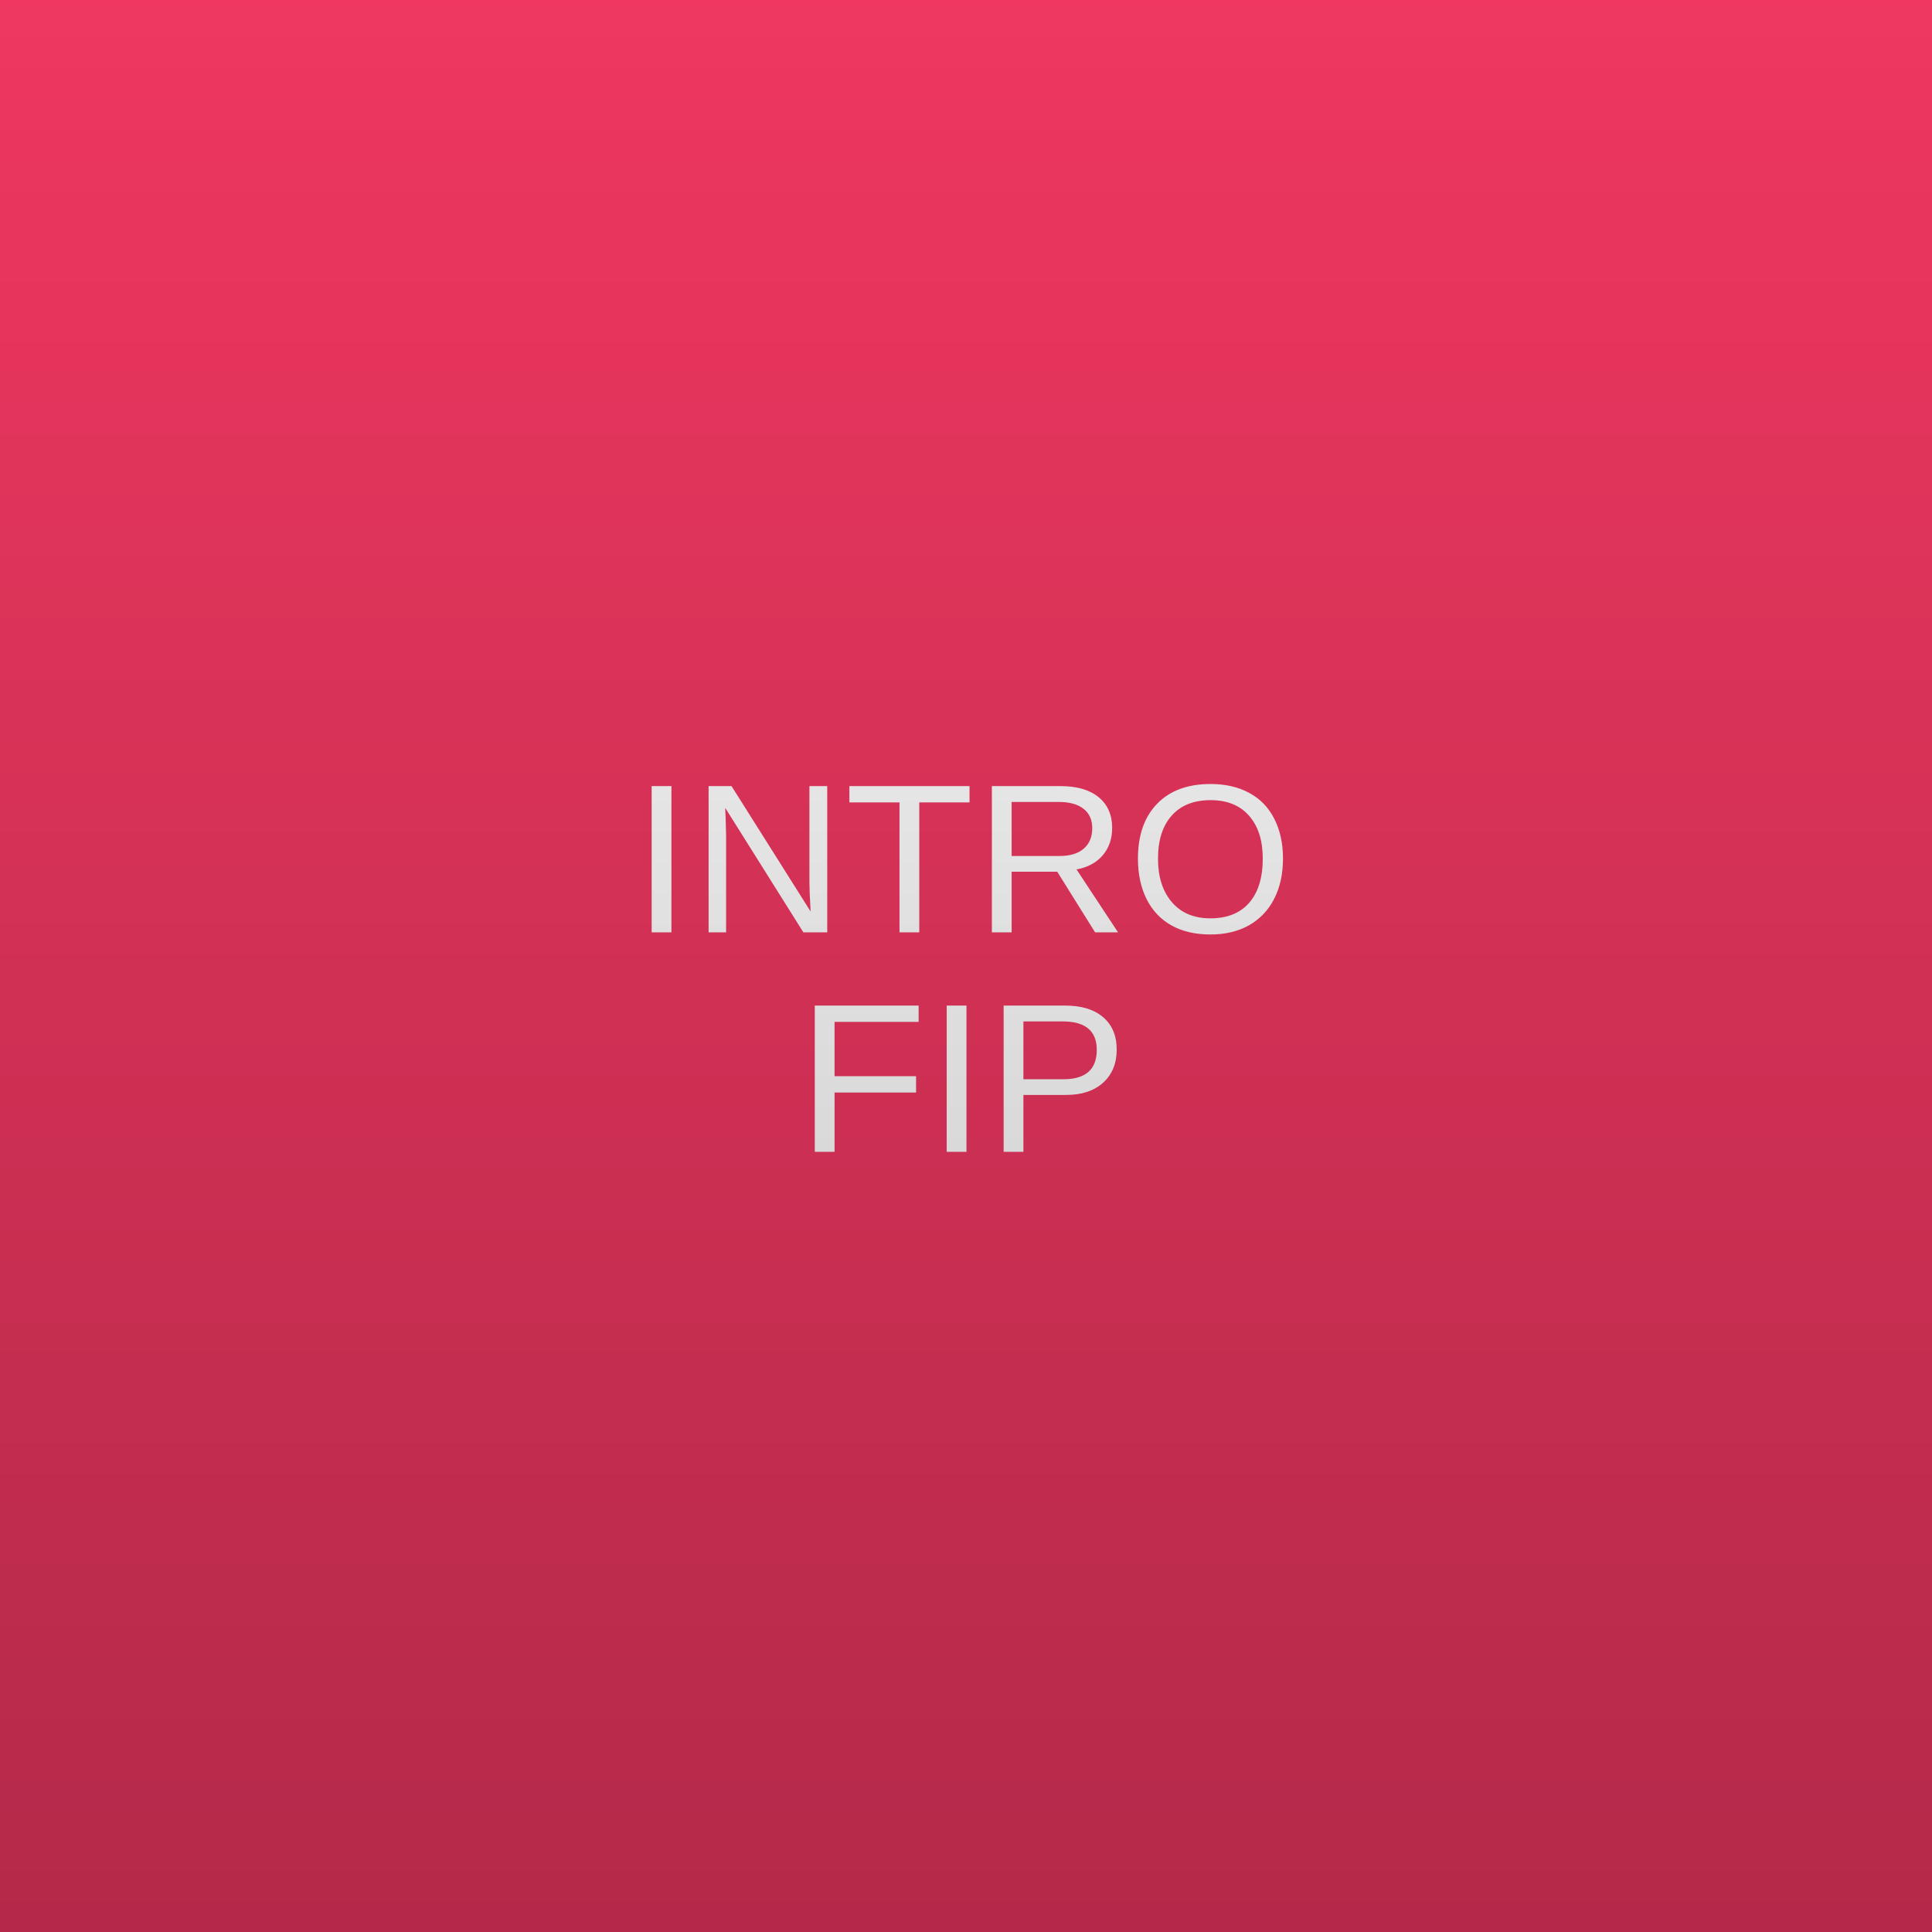
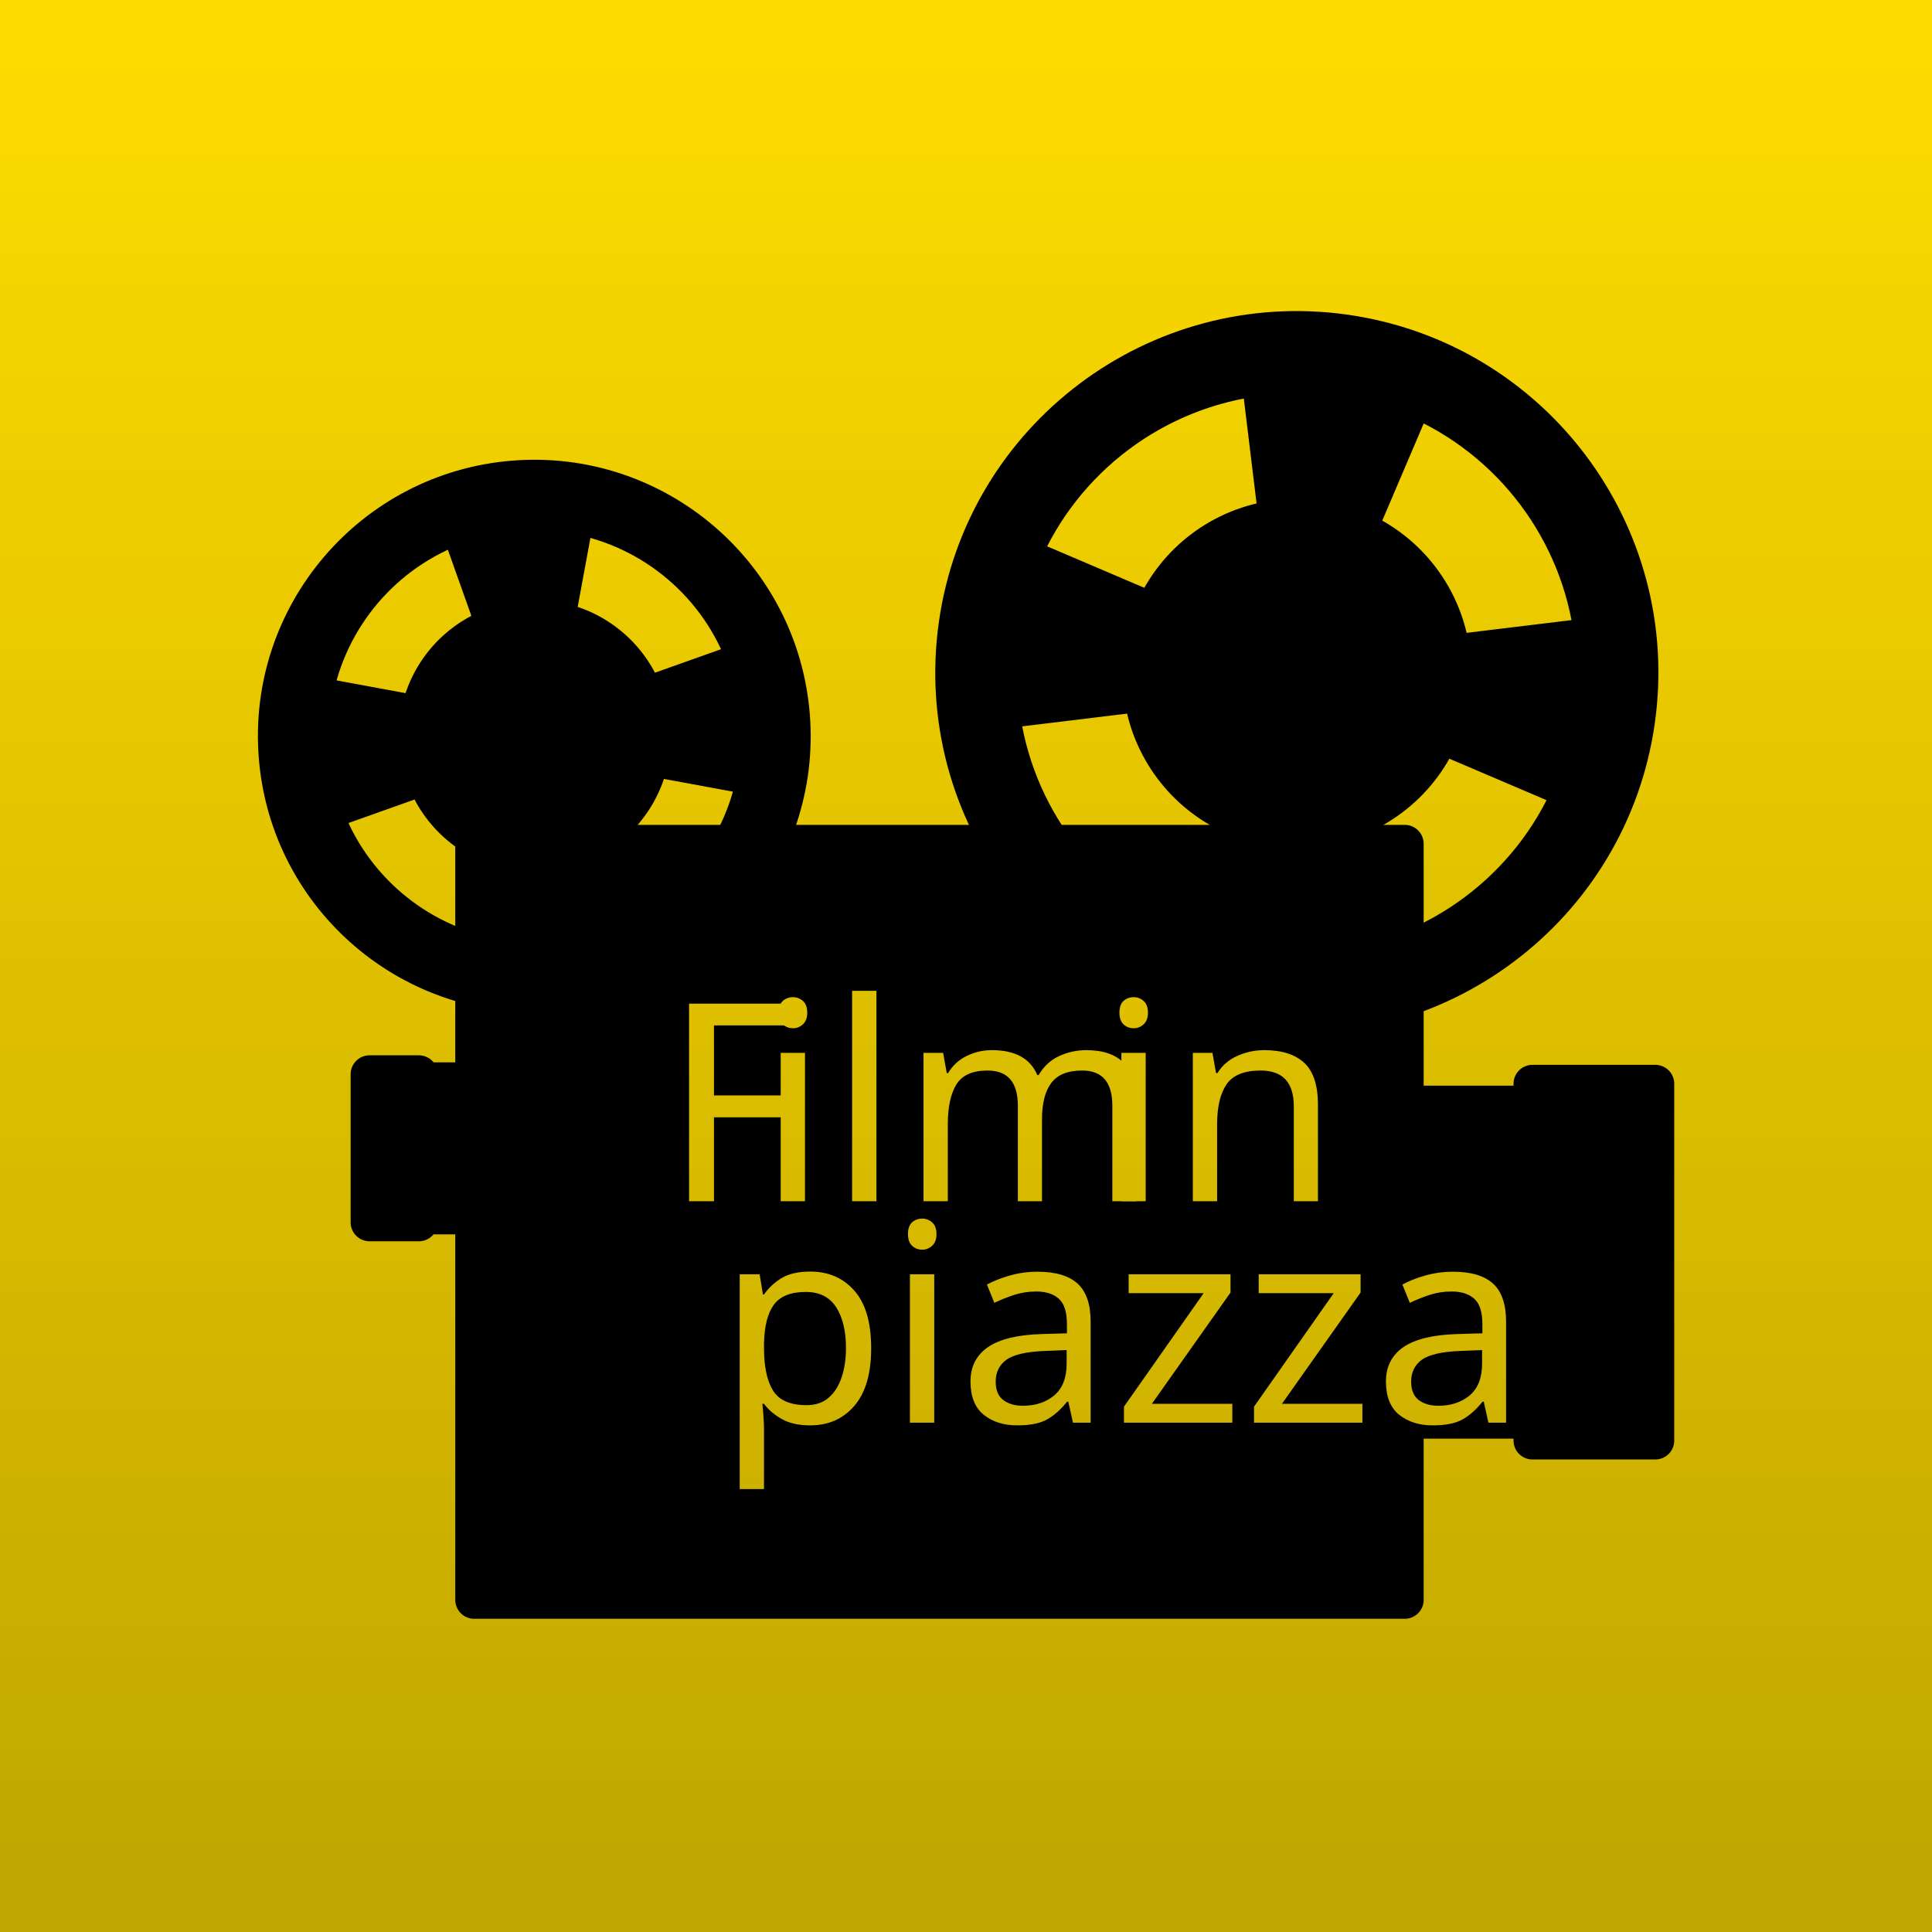
- <svg xmlns="http://www.w3.org/2000/svg" width="100%" height="100%" viewBox="0 0 200 200" version="1.1" xml:space="preserve" style="fill-rule:evenodd;clip-rule:evenodd;stroke-linejoin:round;stroke-miterlimit:2;">
+ <svg xmlns="http://www.w3.org/2000/svg" width="100%" height="100%" viewBox="0 0 200 200" version="1.1" xml:space="preserve" style="fill-rule:evenodd;clip-rule:evenodd;stroke-linejoin:round;">
  <g id="INTRO-FIP">
-     <rect id="BG" x="0" y="0" width="200" height="200" style="fill:#ef3761;" />
-     <g transform="matrix(1,0,0,1,-9.17761,27.1828)">
-       <text x="74.604px" y="69.337px" style="font-family:'ArialMT', 'Arial', sans-serif;font-size:22px;fill:#fff;">INTRO</text>
-       <text x="91.711px" y="92.056px" style="font-family:'ArialMT', 'Arial', sans-serif;font-size:22px;fill:#fff;">FIP</text>
+     <g id="Layer-1">
+       <rect x="0" y="0" width="200" height="200" style="fill:#ffdc00;" />
+       <path d="M150.222,67.682c-0.691,-5.683 -4.394,-10.609 -9.66,-12.852l0,0l0,0l5.813,-13.628c10.118,4.311 17.23,13.775 18.555,24.693l-14.708,1.787Zm-12.184,32.697l-1.787,-14.708c5.683,-0.691 10.609,-4.394 12.852,-9.66l0,0l0,0l0,0l13.628,5.813c-4.311,10.118 -13.775,17.229 -24.693,18.555m-10.1,-15.822l-5.813,13.628c-10.118,-4.311 -17.23,-13.775 -18.556,-24.693l14.709,-1.787c0.691,5.683 4.393,10.608 9.66,12.852l0,0l0,0Zm2.523,-45.546l1.787,14.708c-5.683,0.691 -10.608,4.393 -12.852,9.66l0,0l0,0l-13.628,-5.814c4.311,-10.117 13.775,-17.229 24.693,-18.554m8.77,-4.494c-19.382,-2.751 -37.345,10.747 -40.096,30.13c-2.751,19.382 10.747,37.345 30.13,40.096c19.382,2.751 37.345,-10.747 40.096,-30.13c2.751,-19.382 -10.747,-37.345 -30.13,-40.096" style="fill-rule:nonzero;" />
+       <path d="M150.222,67.682c-0.691,-5.683 -4.394,-10.609 -9.66,-12.852l0,0l0,0l5.813,-13.628c10.118,4.311 17.23,13.775 18.555,24.693l-14.708,1.787Zm-12.184,32.697l-1.787,-14.708c5.683,-0.691 10.609,-4.394 12.852,-9.66l0,0l0,0l0,0l13.628,5.813c-4.311,10.118 -13.775,17.229 -24.693,18.555Zm-10.1,-15.822l-5.813,13.628c-10.118,-4.311 -17.23,-13.775 -18.556,-24.693l14.709,-1.787c0.691,5.683 4.393,10.608 9.66,12.852l0,0l0,0Zm2.523,-45.546l1.787,14.708c-5.683,0.691 -10.608,4.393 -12.852,9.66l0,0l0,0l-13.628,-5.814c4.311,-10.117 13.775,-17.229 24.693,-18.554Zm8.77,-4.494c-19.382,-2.751 -37.345,10.747 -40.096,30.13c-2.751,19.382 10.747,37.345 30.13,40.096c19.382,2.751 37.345,-10.747 40.096,-30.13c2.751,-19.382 -10.747,-37.345 -30.13,-40.096Z" style="fill:none;fill-rule:nonzero;stroke:#000;stroke-width:3.92px;" />
+       <path d="M63.19,98.063l-3.73,-10.491c4.053,-1.442 7.055,-4.967 7.833,-9.197l0,0l0,0l10.949,2.019c-1.496,8.128 -7.265,14.9 -15.052,17.669m-10.018,-9.921l-2.019,10.95c-8.129,-1.496 -14.9,-7.265 -17.669,-15.052l10.49,-3.731c1.442,4.053 4.967,7.055 9.198,7.833l0,0l0,0Zm-5.65,-33.82l3.731,10.49c-4.053,1.442 -7.055,4.967 -7.834,9.198l0.001,0l-0.001,0l-10.949,-2.019c1.496,-8.128 7.265,-14.9 15.052,-17.669m12.042,-1.009c8.128,1.496 14.9,7.265 17.668,15.052l-10.49,3.731c-1.442,-4.053 -4.967,-7.056 -9.198,-7.834l0,0l0,0l0,0l2.02,-10.949Zm22.312,20.767c-1.173,-14.664 -14.026,-25.614 -28.69,-24.441c-14.664,1.172 -25.614,14.025 -24.441,28.689c1.172,14.665 14.025,25.614 28.689,24.442c14.665,-1.173 25.614,-14.026 24.442,-28.69" style="fill-rule:nonzero;" />
+       <path d="M63.19,98.063l-3.73,-10.491c4.053,-1.442 7.055,-4.967 7.833,-9.197l0,0l0,0l10.949,2.019c-1.496,8.128 -7.265,14.9 -15.052,17.669Zm-10.018,-9.921l-2.019,10.95c-8.129,-1.496 -14.9,-7.265 -17.669,-15.052l10.49,-3.731c1.442,4.053 4.967,7.055 9.198,7.833l0,0l0,0Zm-5.65,-33.82l3.731,10.49c-4.053,1.442 -7.055,4.967 -7.834,9.198l0.001,0l-0.001,0l-10.949,-2.019c1.496,-8.128 7.265,-14.9 15.052,-17.669Zm12.042,-1.009c8.128,1.496 14.9,7.265 17.668,15.052l-10.49,3.731c-1.442,-4.053 -4.967,-7.056 -9.198,-7.834l0,0l0,0l0,0l2.02,-10.949Zm22.312,20.767c-1.173,-14.664 -14.026,-25.614 -28.69,-24.441c-14.664,1.172 -25.614,14.025 -24.441,28.689c1.172,14.665 14.025,25.614 28.689,24.442c14.665,-1.173 25.614,-14.026 24.442,-28.69Z" style="fill:none;fill-rule:nonzero;stroke:#000;stroke-width:3.92px;" />
+       <path d="M49.089,87.35l96.328,0l0,78.266l-96.328,0l0,-78.266Zm109.33,59.616l-12.3,0l0,-32.616l12.3,0l0,32.616Zm-110.285,-21.147l-5.703,0l0,-13.886l5.703,0l0,13.886Zm-4.686,-0.178l4.935,0m-5.024,-14.436l-5.103,0l0,15.332l5.103,0l0,-15.332Zm5.024,0.896l-4.935,0m114.971,34.865l-12.3,0m12.521,-34.775l12.716,0l0,36.933l-12.716,0l0,-36.933Zm-12.521,2.159l12.3,0" style="fill-rule:nonzero;stroke:#000;stroke-width:3.92px;stroke-linecap:round;" />
+       <g>
+         <g>
+           <text x="68.55px" y="124.352px" style="font-family:'AtlanticCruise', 'Atlantic Cruise';font-size:28.653px;fill:#ffdc00;">F</text>
+           <text x="78.378px" y="124.352px" style="font-family:'AtlanticCruise', 'Atlantic Cruise';font-size:28.653px;fill:#ffdc00;">ilm<tspan x="106.201px 111.473px " y="124.352px 124.352px "> i</tspan>n</text>
+         </g>
+         <text x="74.138px" y="147.274px" style="font-family:'AtlanticCruise', 'Atlantic Cruise';font-size:28.653px;fill:#ffdc00;">piazza</text>
+       </g>
    </g>
  </g>
  <path id="Gradient" d="M0,0l0,200l200,0l0,-200l-200,0Z" style="fill:url(#_Linear1);" />
  <defs>
    <linearGradient id="_Linear1" x1="0" y1="0" x2="1" y2="0" gradientUnits="userSpaceOnUse" gradientTransform="matrix(1.22465e-14,-200,200,1.22465e-14,100,200)">
      <stop offset="0" style="stop-color:#000;stop-opacity:0.25" />
      <stop offset="1" style="stop-color:#000;stop-opacity:0" />
    </linearGradient>
  </defs>
</svg>
